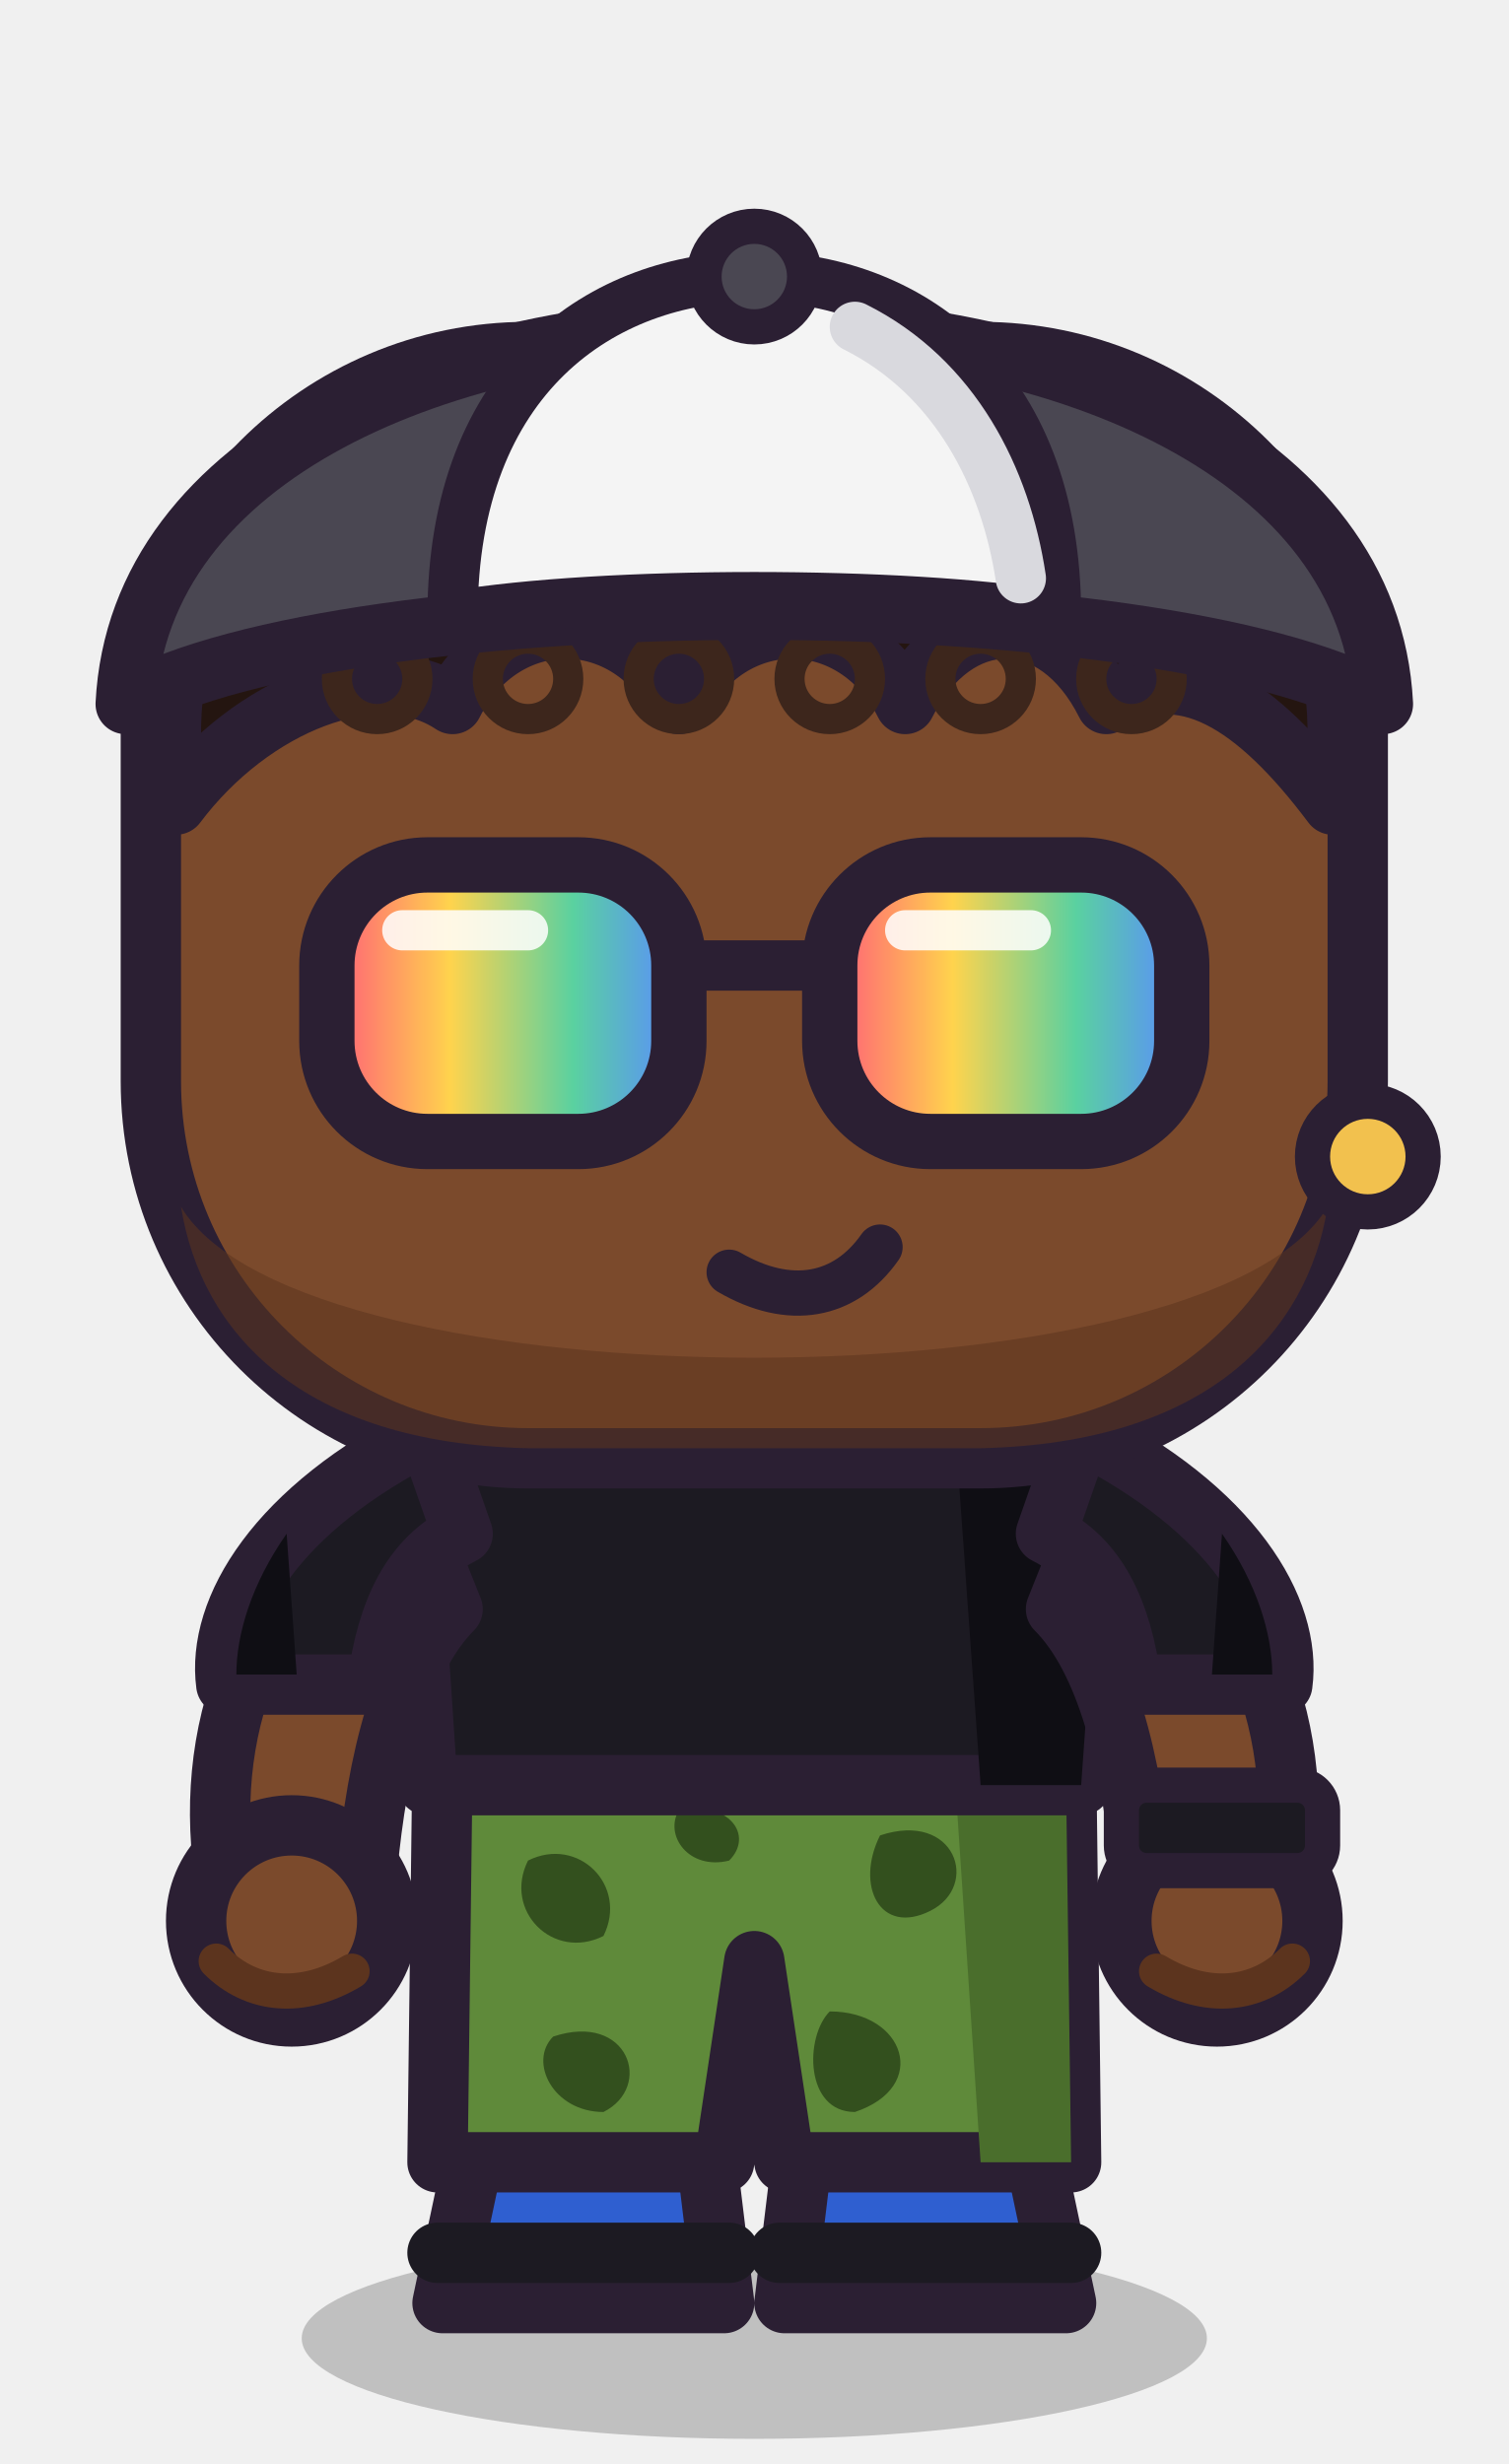
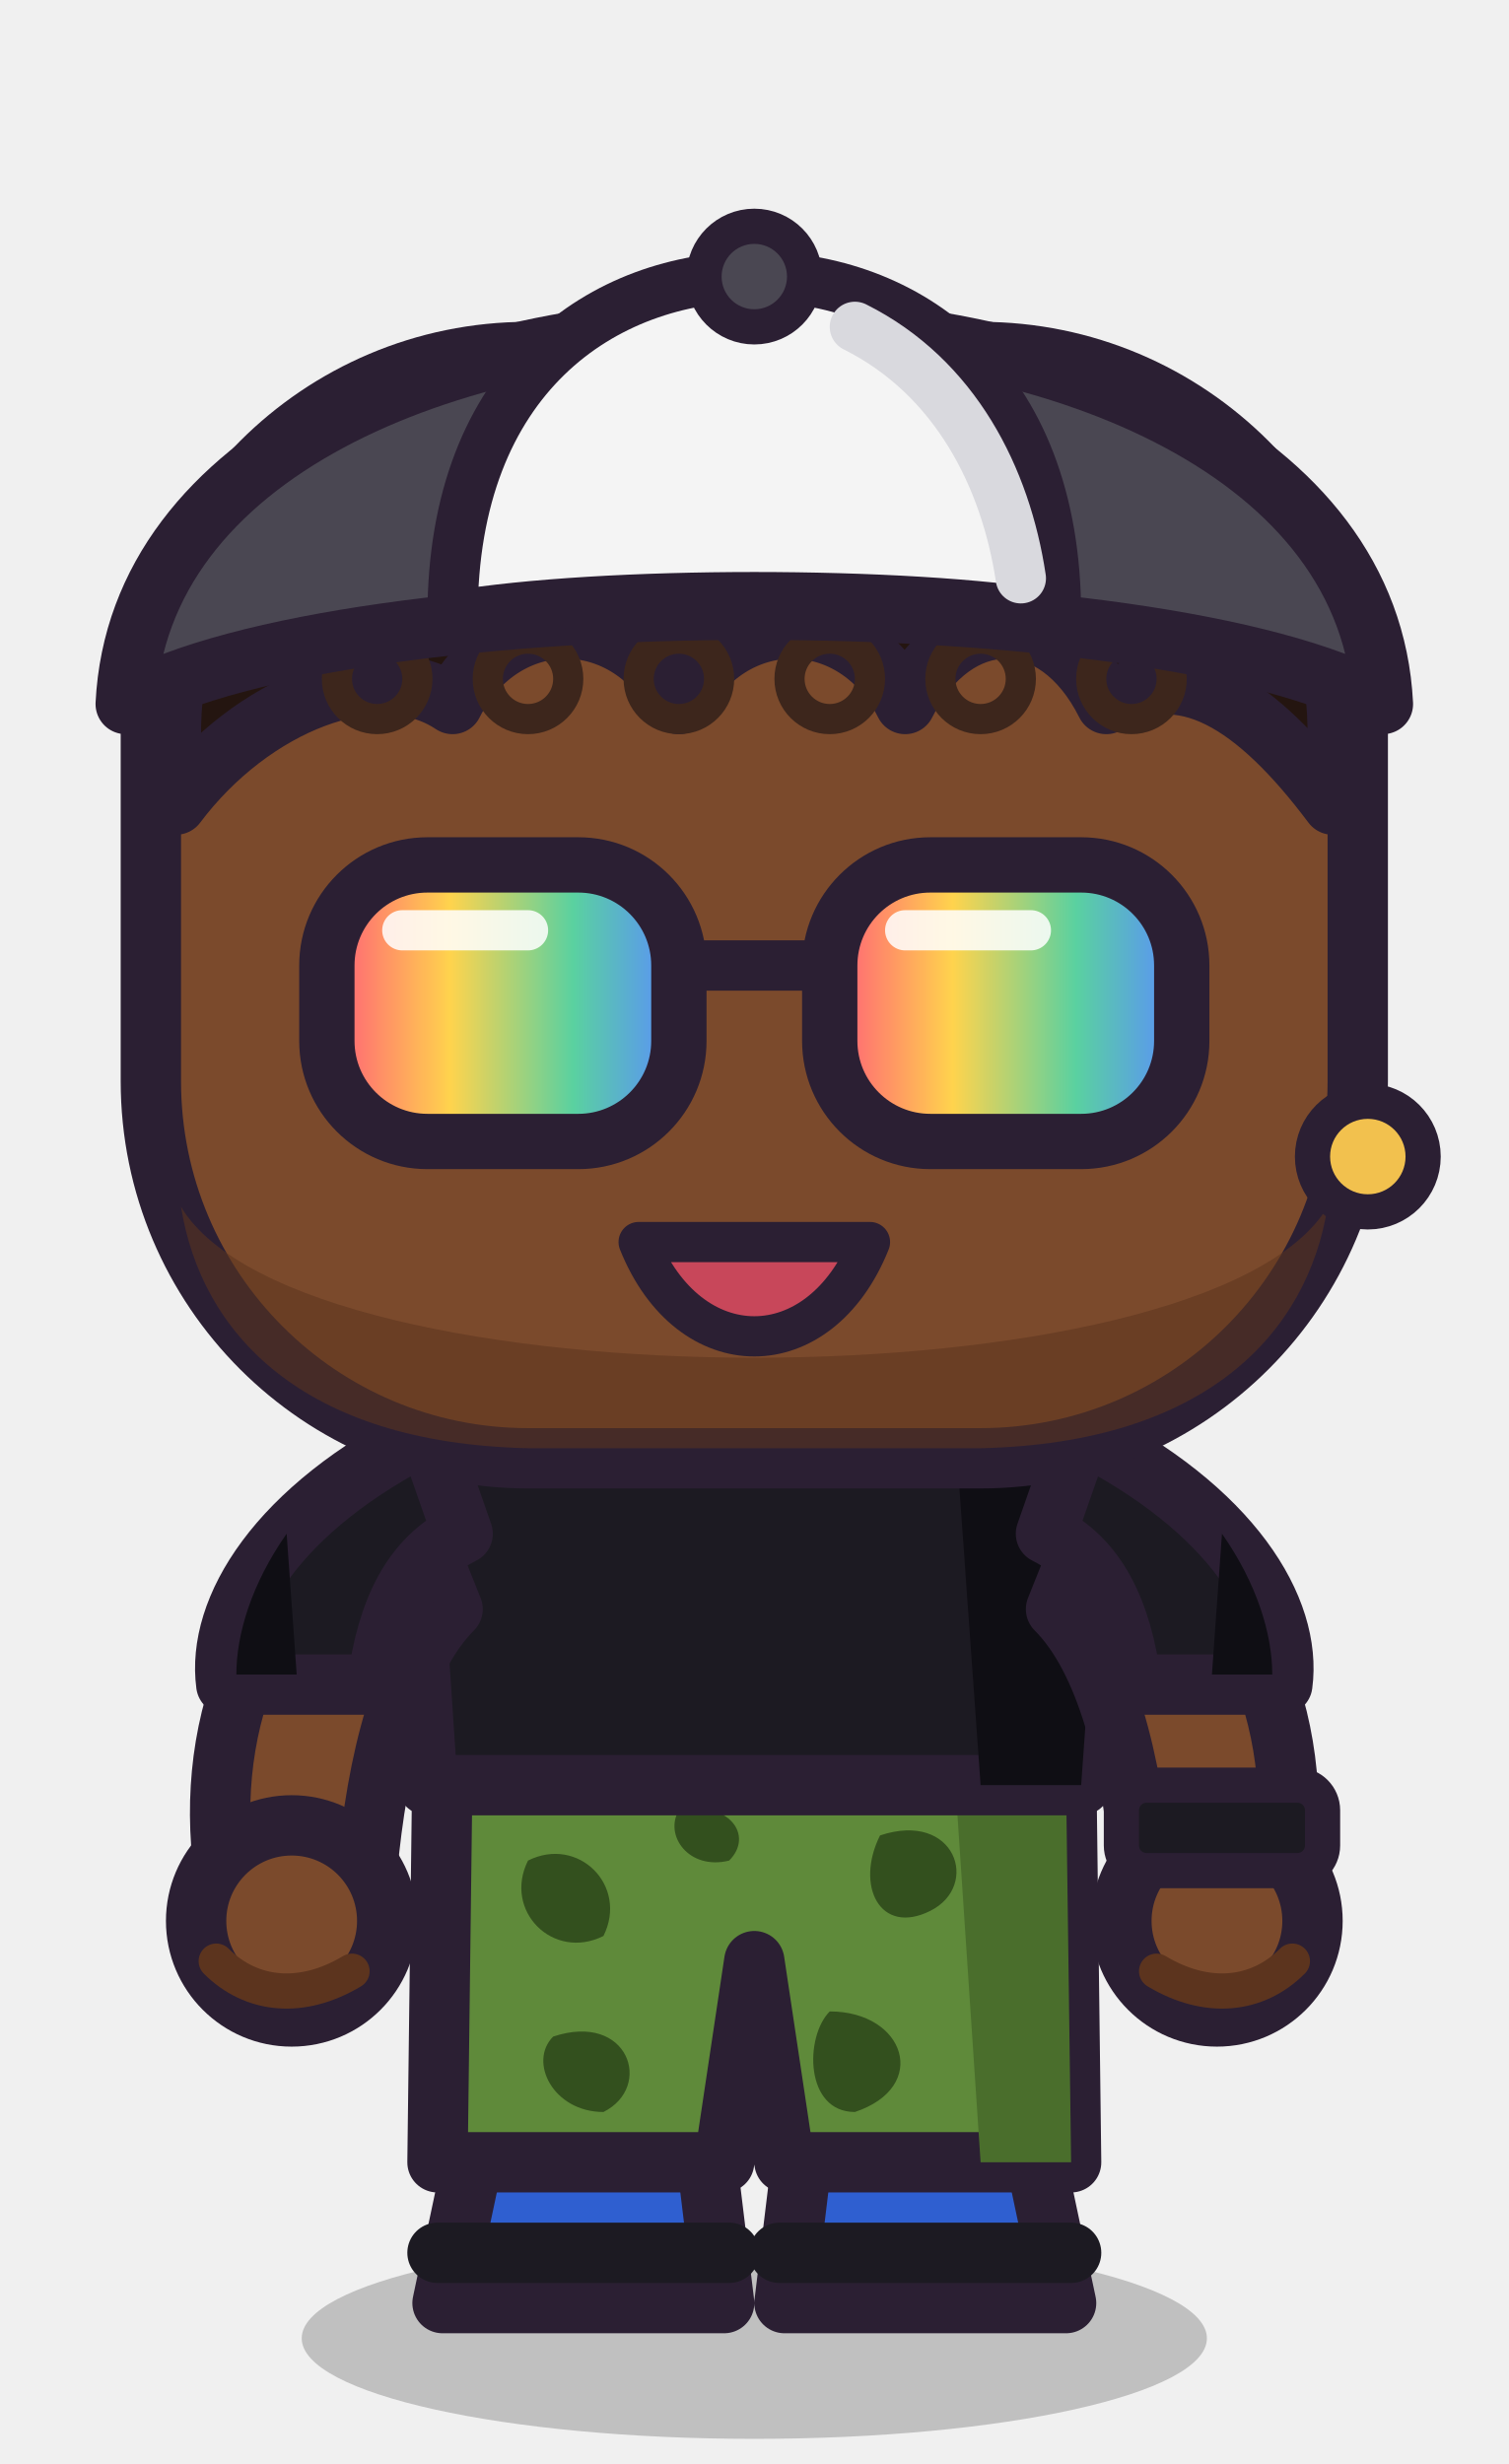
<svg xmlns="http://www.w3.org/2000/svg" viewBox="-30 -34 60 98" width="60" height="98">
  <g transform="translate(0 0) scale(1)" stroke="#2B1F33" stroke-width="2.4" stroke-linejoin="round" stroke-linecap="round">
    <ellipse cx="0" cy="59" rx="18" ry="4" fill="#000" opacity=".2" stroke="none" />
    <path d="M-11 51 L-12.4 57.6 L-1.2 57.6 L-2 51 Z M2 51 L1.2 57.6 L12.4 57.6 L11 51 Z" fill="#2F5FD0" />
    <path d="M-12.6 55.6 L-1 55.6 M1 55.6 L12.6 55.6" stroke="#1C1A22" stroke-width="2.4" />
    <path d="M-8 52.6 L-4 52.6 M4 52.6 L8 52.6" stroke="#fff" stroke-width="1" />
    <path d="M-12.4 36 L12.4 36 L12.6 52 L1.2 52 L0 44 L-1.2 52 L-12.6 52 Z" fill="#5F8A3A" />
    <path d="M8 37 L12.4 37 L12.6 52 L9 52 Z" fill="#4A6E2C" stroke="none" />
    <path d="M-9 40 C-7 39 -5 41 -6 43 C-8 44 -10 42 -9 40 Z M5 39 C8 38 9 41 7 42 C5 43 4 41 5 39 Z M-8 47 C-5 46 -4 49 -6 50 C-8 50 -9 48 -8 47 Z M3 46 C6 46 7 49 4 50 C2 50 2 47 3 46 Z M-3 38 C-1 37.6 0 39 -1 40 C-2.6 40.4 -3.6 39 -3 38 Z" fill="#33501E" stroke="none" />
    <path d="M-14 22 L14 22 L13 37 L-13 37 Z" fill="#1C1A22" />
    <path d="M8 23 L14 23 L13 37 L9 37 Z" fill="#0F0E14" stroke="none" />
    <path d="M-5 22.2 C-2 25 2 25 5 22.2" fill="none" stroke="#4A4752" stroke-width="1.4" />
    <path d="M-14 25 C-20 29 -22 35 -21 41 L-15.4 40.4 C-15 36 -14 32 -12 30 Z" fill="#7B4A2C" />
    <path d="M-13 23 C-19 26 -21.4 30 -21 33 L-15 33 C-14.6 30 -13.6 28 -11.6 27 Z" fill="#1C1A22" />
    <path d="M-18.6 27 C-20 29 -20.6 31 -20.6 32.6 L-18.2 32.6 Z" fill="#0F0E14" stroke="none" />
    <circle cx="-18.4" cy="42.4" r="3.8" fill="#7B4A2C" />
    <path d="M-16 44.4 C-18 45.6 -20 45.4 -21.4 44" fill="none" stroke="#5C341E" stroke-width="1.4" />
    <path d="M14 25 C20 29 22 35 21 41 L15.4 40.4 C15 36 14 32 12 30 Z" fill="#7B4A2C" />
    <path d="M13 23 C19 26 21.4 30 21 33 L15 33 C14.6 30 13.6 28 11.6 27 Z" fill="#1C1A22" />
    <path d="M18.6 27 C20 29 20.6 31 20.6 32.6 L18.2 32.6 Z" fill="#0F0E14" stroke="none" />
    <circle cx="18.4" cy="42.4" r="3.8" fill="#7B4A2C" />
    <path d="M16 44.4 C18 45.6 20 45.4 21.4 44" fill="none" stroke="#5C341E" stroke-width="1.4" />
    <rect x="14.6" y="37" width="8" height="3.4" rx="1" fill="#1C1A22" stroke-width="1.4" />
    <rect x="-24" y="-20" width="48" height="44" rx="15" fill="#7B4A2C" />
    <path d="M-22.8 14 C-18 22 18 22 22.8 14 C22 19 18 23.4 9 23.6 L-9 23.6 C-18 23.4 -22 19 -22.8 14 Z" fill="#5C341E" stroke="none" opacity=".55" />
    <path d="M-23 -2 C-25 -16 -12 -20 0 -20 C12 -20 25 -16 23 -2 C20 -6 17 -8 14 -6 C12 -10 8 -10 6 -6 C4 -10 -1 -10 -3 -6 C-5 -10 -10 -10 -12 -6 C-15 -8 -20 -6 -23 -2 Z" fill="#241510" />
    <circle cx="-15" cy="-7" r="1.6" fill="none" stroke="#3D261C" stroke-width="1.2" />
    <circle cx="-9" cy="-7" r="1.6" fill="none" stroke="#3D261C" stroke-width="1.2" />
    <circle cx="-3" cy="-7" r="1.6" fill="none" stroke="#3D261C" stroke-width="1.2" />
    <circle cx="3" cy="-7" r="1.6" fill="none" stroke="#3D261C" stroke-width="1.2" />
    <circle cx="9" cy="-7" r="1.6" fill="none" stroke="#3D261C" stroke-width="1.2" />
    <circle cx="15" cy="-7" r="1.6" fill="none" stroke="#3D261C" stroke-width="1.2" />
    <path d="M-25 -6 C-24 -26 24 -26 25 -6 C16 -11 -16 -11 -25 -6 Z" fill="#4A4752" />
    <path d="M-12 -9.5 C-12 -19 -6 -23 0 -23 C6 -23 12 -19 12 -9.5 C6 -10.5 -6 -10.5 -12 -9.5 Z" fill="#F4F4F4" stroke-width="2" />
    <path d="M4 -21 C8 -19 10 -15 10.6 -11" fill="none" stroke="#D9D9DE" stroke-width="2" />
    <circle cx="0" cy="-23" r="2" fill="#4A4752" stroke-width="1.4" />
    <circle cx="24.4" cy="12" r="2.2" fill="#F2C14E" stroke-width="1.4" />
    <defs>
      <linearGradient id="arco2" x1="0" x2="1">
        <stop offset="0" stop-color="#FF5A7A" />
        <stop offset=".35" stop-color="#FFD34D" />
        <stop offset=".7" stop-color="#5AD1A0" />
        <stop offset="1" stop-color="#5A8CFF" />
      </linearGradient>
    </defs>
    <rect x="-17" y=".4" width="14" height="11" rx="4" fill="url(#arco2)" stroke-width="2.2" />
    <rect x="3" y=".4" width="14" height="11" rx="4" fill="url(#arco2)" stroke-width="2.2" />
    <path d="M-3 4.4 L3 4.4" stroke-width="2" />
    <path d="M-14 3 L-9 3 M6 3 L11 3" stroke="#fff" stroke-width="1.6" opacity=".85" />
-     <path d="M-1 16.6 C1.4 18 3.6 17.6 5 15.6" fill="none" stroke-width="1.8" />
+     <path d="M-4.6 15.4 C-2.6 20.4 2.6 20.4 4.6 15.4 Z" fill="#C8475A" stroke-width="1.6" />
  </g>
</svg>
